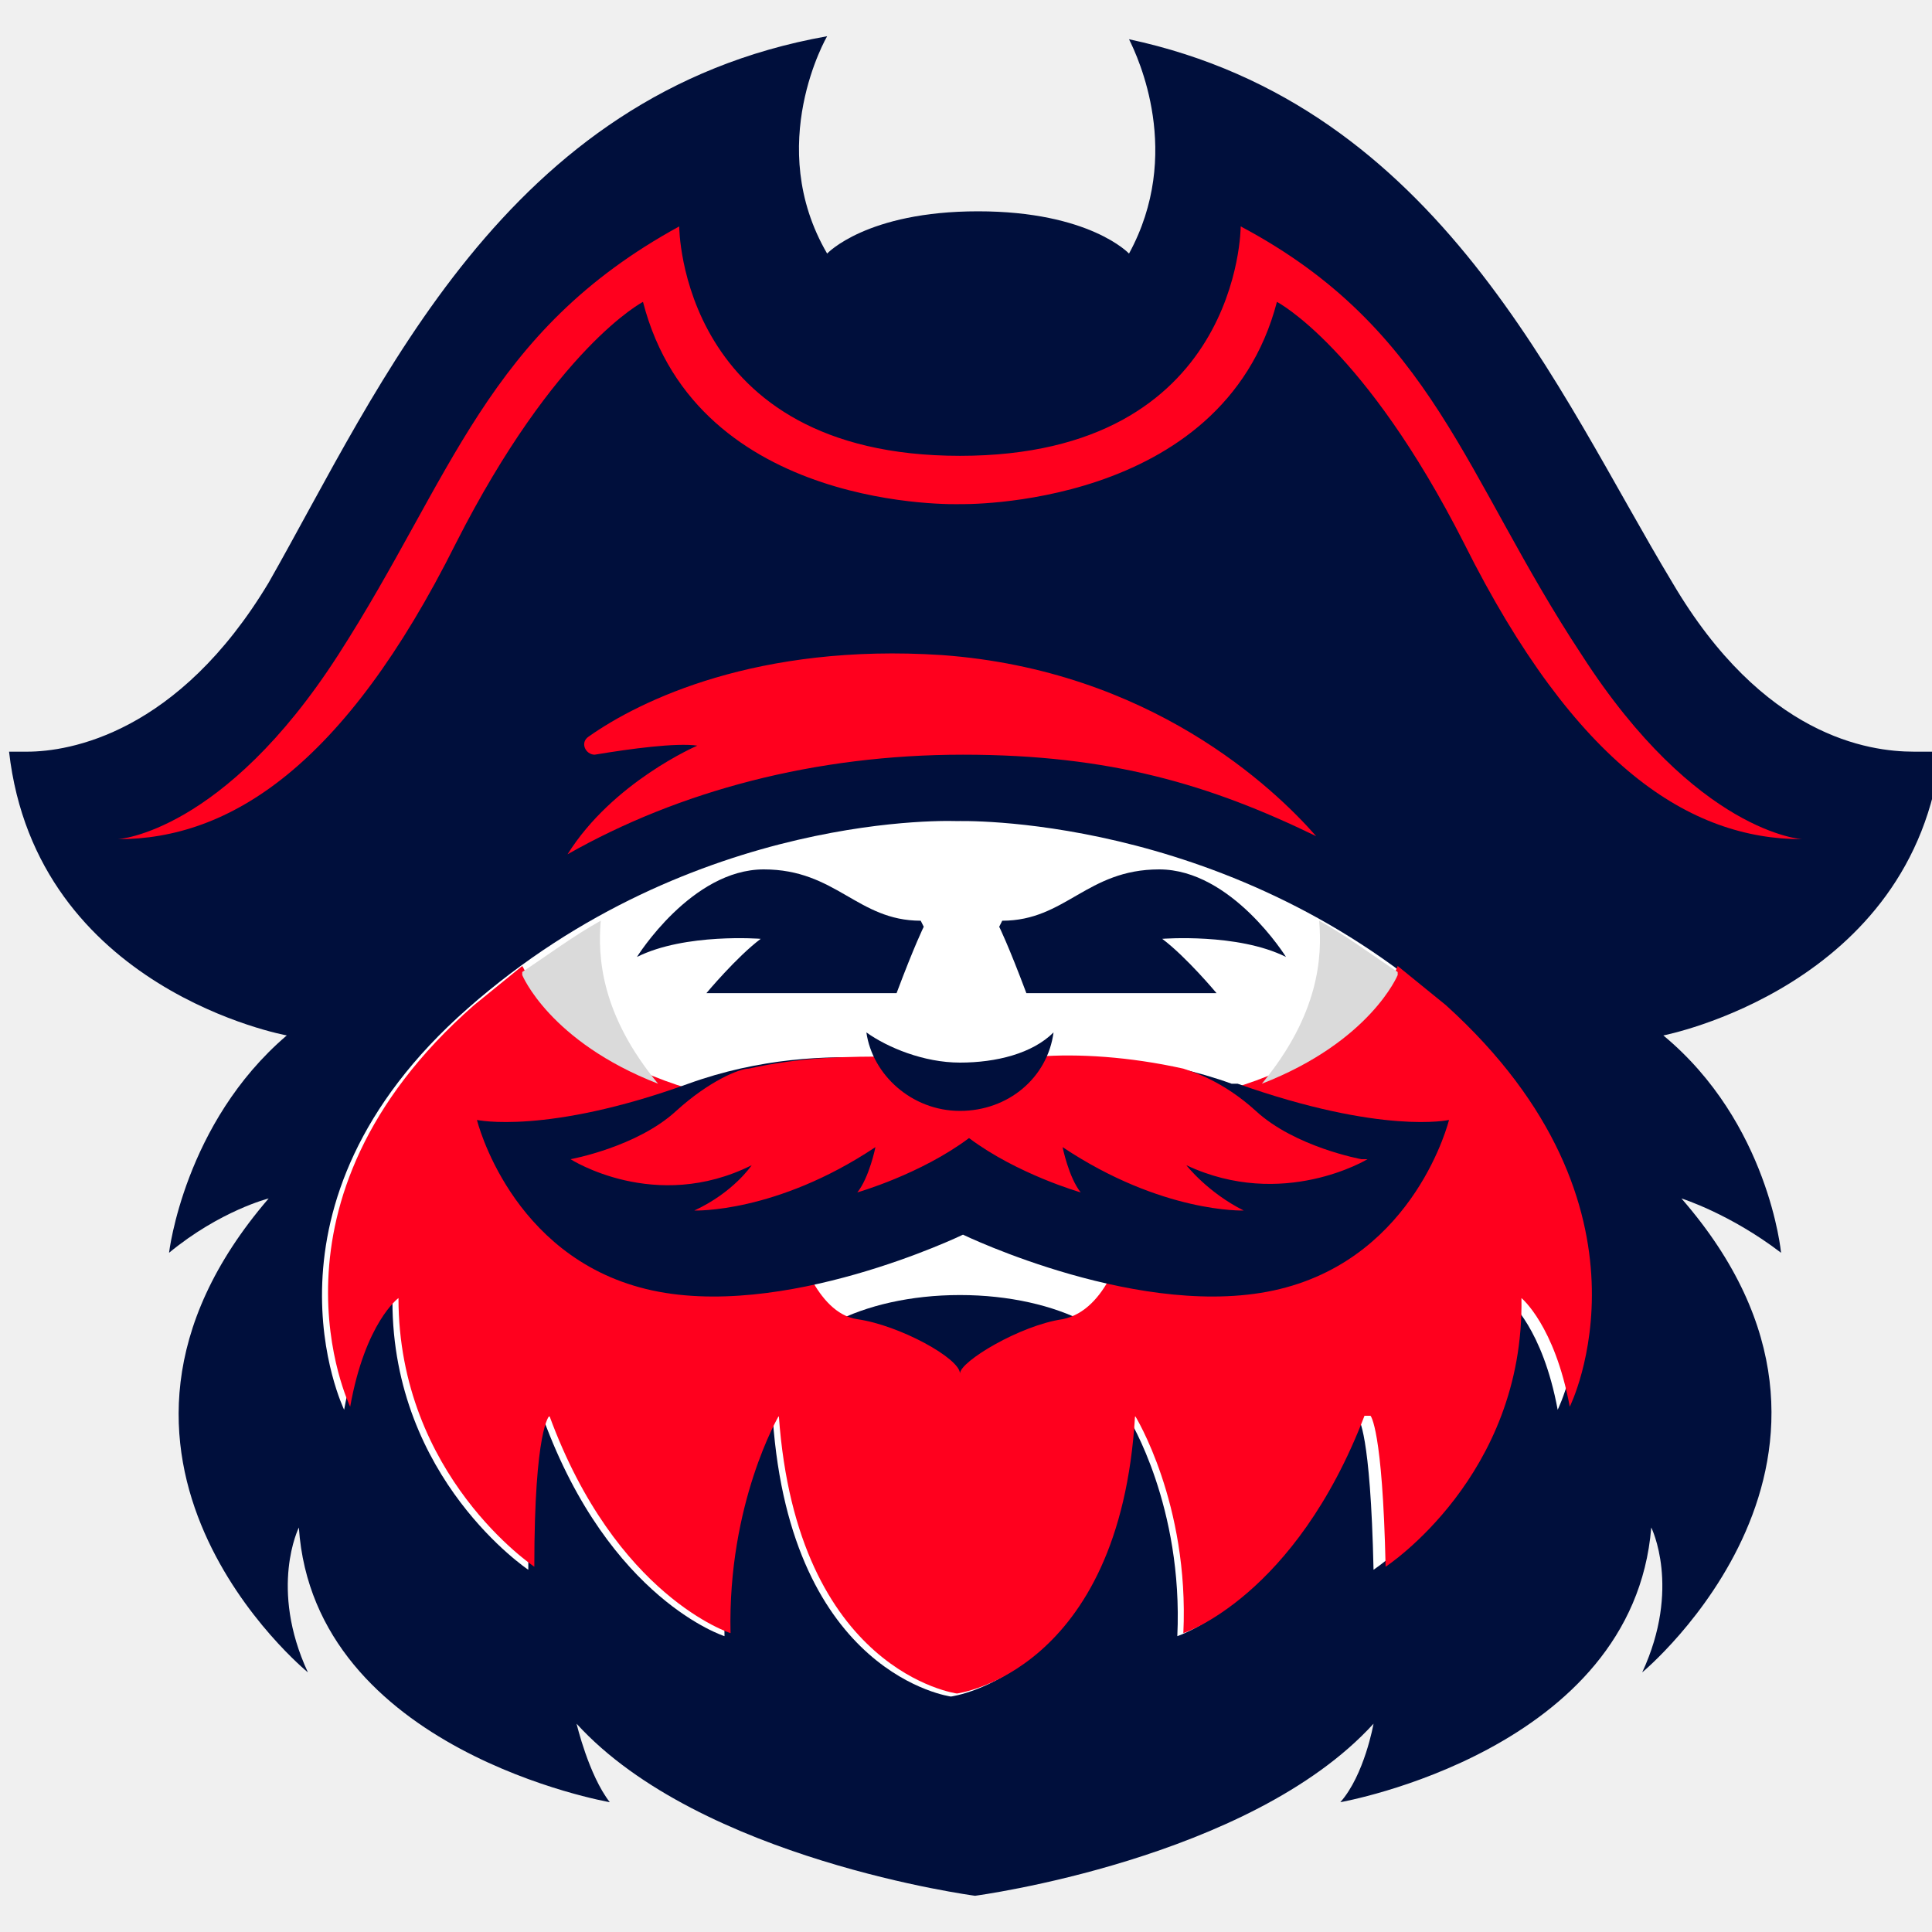
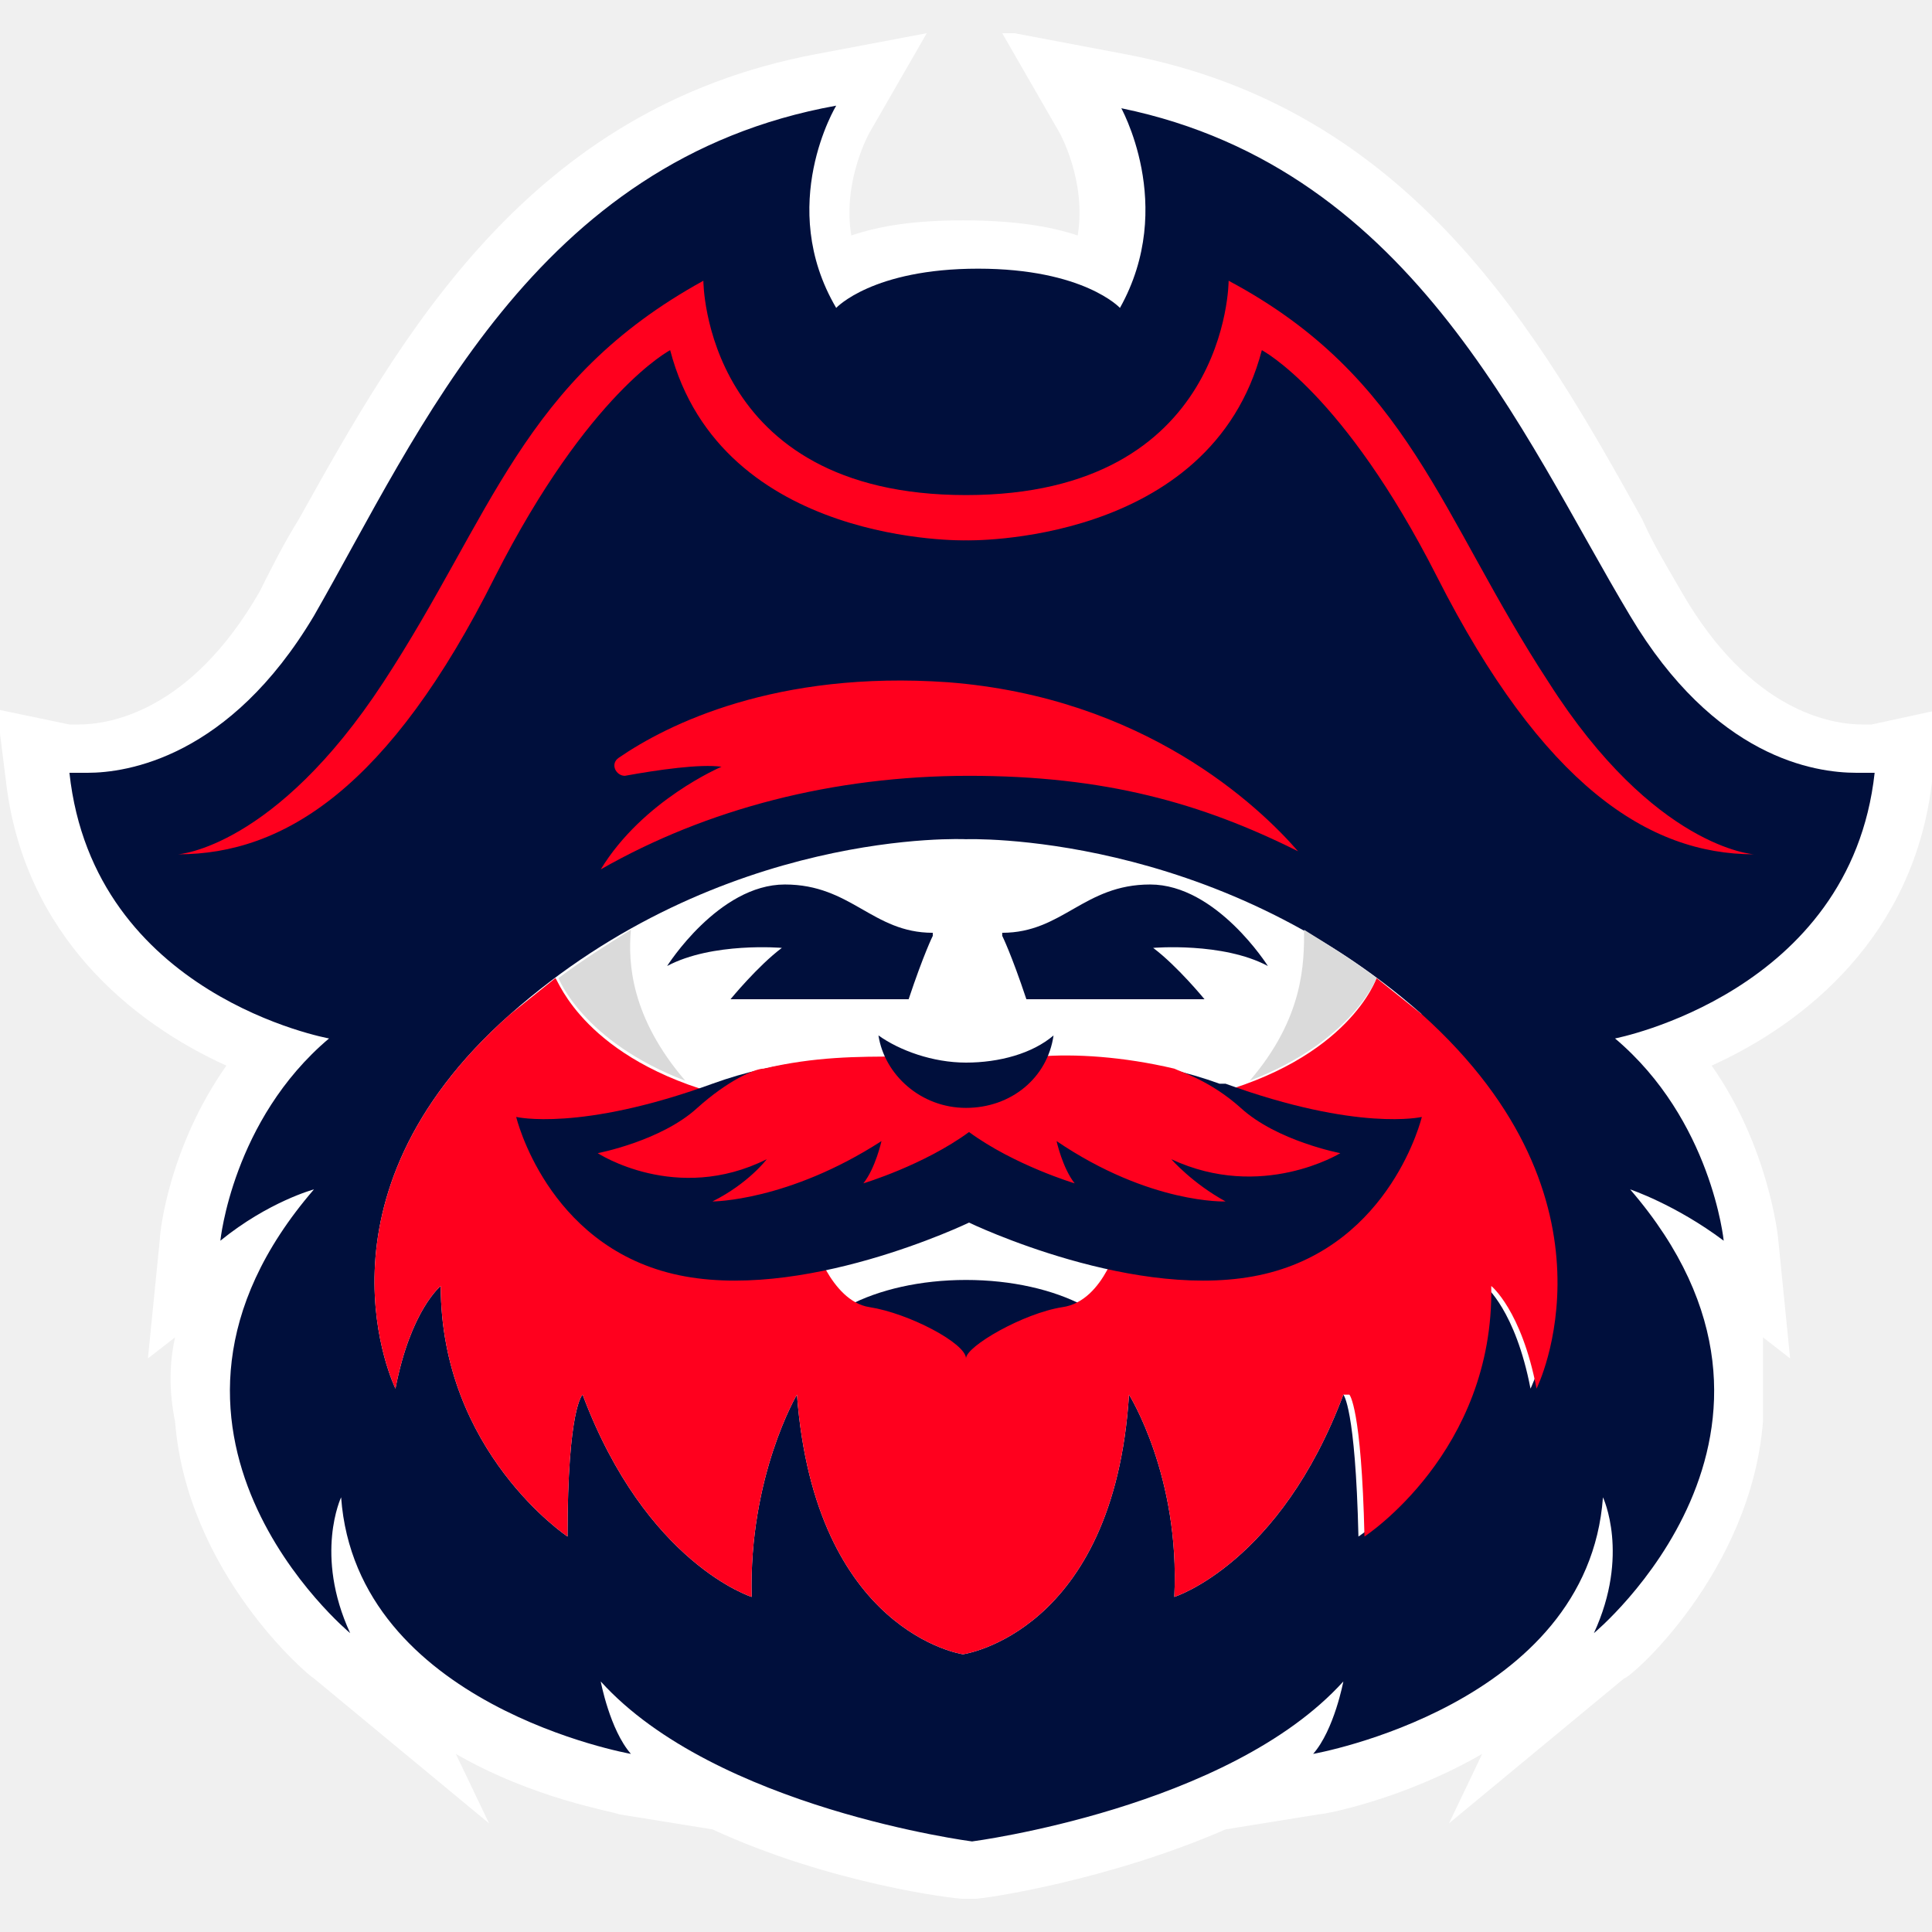
<svg xmlns="http://www.w3.org/2000/svg" version="1.1" viewBox="0 0 64 64">
  <defs>
    <style>
      .cls-1 {
        fill: #fff;
      }

      .cls-2 {
        fill: #000f3c;
      }

      .cls-3 {
        fill: #dadada;
      }

      .cls-4 {
        fill: #ff001e;
      }
    </style>
  </defs>
  <g>
    <g id="Capa_1">
      <g>
-         <path class="cls-2" d="M63.4,24.9c-1.5,0-5-.5-8-5.6-3.8-6.3-7.7-15.8-18-18,.3.6,1.8,3.8,0,7.1,0,0-1.3-1.4-5-1.4s-5,1.4-5,1.4c-2.1-3.6,0-7.2,0-7.2-10.7,1.9-14.8,11.6-18.5,18.1-3,5-6.6,5.6-8,5.6h-.6c.9,7.9,9.2,9.4,9.2,9.4-3.4,2.9-3.9,7.2-3.9,7.2,1.7-1.4,3.3-1.8,3.3-1.8-7.4,8.6,1.3,15.7,1.3,15.7-1.3-2.8-.3-4.8-.3-4.8.5,7.4,10.3,9.1,10.3,9.1-.7-.9-1.1-2.6-1.1-2.6,4.1,4.5,13.2,5.7,13.2,5.7,0,0,9.1-1.2,13.2-5.7,0,0-.3,1.7-1.1,2.6,0,0,9.7-1.7,10.3-9.1,0,0,1,2-.3,4.8,0,0,8.7-7.2,1.3-15.7,0,0,1.6.5,3.3,1.8,0,0-.4-4.3-3.9-7.2,0,0,8.3-1.6,9.2-9.4h-.6Z" />
-         <path class="cls-1" d="M47.9,33.4c-7.4-6.5-16.2-6.2-16.2-6.2,0,0-8.7-.4-16.2,6.2-7.4,6.5-4.1,13.3-4.1,13.3.5-2.8,1.6-3.6,1.6-3.6,0,5.9,4.5,8.9,4.5,8.9,0-4.6.5-5,.5-5,2.2,6,6,7.2,6,7.2-.1-4.3,1.6-7.2,1.6-7.2.6,8.5,5.9,9.2,5.9,9.2h0s5.4-.7,5.9-9.2c0,0,1.8,2.9,1.6,7.2,0,0,3.7-1.2,6-7.2,0,0,.4.4.5,5,0,0,4.6-3,4.5-8.9,0,0,1.1.9,1.6,3.6,0,0,3.3-6.6-4.1-13.3h.2Z" />
-         <ellipse class="cls-2" cx="31.8" cy="46" rx="5.9" ry="3.1" />
-         <path class="cls-4" d="M45.4,46.9s.4.4.5,5c0,0,4.6-3,4.5-8.9,0,0,1.1.9,1.6,3.6,0,0,3.3-6.6-4.1-13.3-.5-.4-1.1-.9-1.6-1.3,0,0-1,2.9-6,4.2-4.9,1.3-3.1,5-3.1,5,0,0-.5,2.2-2,2.5-1.4.2-3.4,1.4-3.4,1.8,0-.5-2-1.6-3.4-1.8-1.4-.2-2-2.5-2-2.5,0,0,1.8-3.6-3.1-5-4.9-1.3-5.9-4.1-6-4.2-.5.4-1.1.9-1.6,1.3-7.4,6.5-4.1,13.3-4.1,13.3.5-2.8,1.6-3.6,1.6-3.6,0,5.9,4.5,8.9,4.5,8.9,0-4.6.5-5,.5-5,2.2,6,6,7.2,6,7.2-.1-4.3,1.6-7.2,1.6-7.2.6,8.5,5.9,9.2,5.9,9.2h0s5.4-.7,5.9-9.2c0,0,1.8,2.9,1.6,7.2,0,0,3.7-1.2,6-7.2h.2Z" />
-         <path class="cls-2" d="M40.8,35.9c-4.7-1.7-9-.4-9-.4,0,0-4.3-1.3-9,.4-4.7,1.7-7,1.2-7,1.2,0,0,1.1,4.5,5.6,5.6,4.5,1.1,10.5-1.8,10.5-1.8,0,0,6,2.9,10.5,1.8s5.6-5.6,5.6-5.6c0,0-2.2.5-7-1.2h-.2Z" />
-         <path class="cls-2" d="M33.1,30.7s.3.6.9,2.2h6.3s-1-1.2-1.8-1.8c0,0,2.5-.2,4.1.6,0,0-1.8-2.9-4.2-2.9s-3.1,1.7-5.2,1.7h0Z" />
-         <path class="cls-3" d="M46.3,32.2c-.9-.6-1.7-1.2-2.6-1.7.1,1.2,0,3.1-1.9,5.4,3.6-1.4,4.5-3.6,4.5-3.6Z" />
-         <path class="cls-2" d="M30.6,30.7s-.3.6-.9,2.2h-6.3s1-1.2,1.8-1.8c0,0-2.5-.2-4.1.6,0,0,1.8-2.9,4.2-2.9s3.1,1.7,5.2,1.7h0Z" />
-         <path class="cls-4" d="M45.1,38.4s-2.2-.4-3.5-1.6c-1.1-1-2.1-1.3-2.4-1.4-1.8-.4-3.5-.5-4.8-.4-1.5,0-1.9,1.2-1.9,1.2l-.5-.3h0l-.5.3s-.4-1.2-1.9-1.2-3,0-4.8.4c-.3,0-1.3.4-2.4,1.4-1.3,1.2-3.5,1.6-3.5,1.6,0,0,2.8,1.8,6,.2,0,0-.6.9-1.9,1.5,0,0,2.7.1,6-2.1,0,0-.2,1-.6,1.5,0,0,2.1-.6,3.7-1.8,1.6,1.2,3.7,1.8,3.7,1.8-.4-.5-.6-1.5-.6-1.5,3.3,2.2,6,2.1,6,2.1-1.2-.6-1.9-1.5-1.9-1.5,3.2,1.5,6-.2,6-.2Z" />
-         <path class="cls-4" d="M52.4,21.7c-3.9-5.9-4.9-10.8-11.3-14.2,0,0,0,7.6-9.3,7.6s-9.3-7.6-9.3-7.6c-6.4,3.5-7.5,8.3-11.3,14.2s-7.3,6.1-7.3,6.1c3.7,0,7.5-2.4,11.2-9.8,3.3-6.5,6.2-8,6.2-8,1.8,7,10.5,6.7,10.5,6.7,0,0,8.7.2,10.5-6.7,0,0,2.9,1.5,6.2,8,3.7,7.4,7.5,9.8,11.2,9.8,0,0-3.5-.2-7.3-6.1Z" />
-         <path class="cls-3" d="M17.3,32.2c.9-.6,1.7-1.2,2.6-1.7-.1,1.2,0,3.1,1.9,5.4-3.6-1.4-4.5-3.6-4.5-3.6Z" />
-         <path class="cls-2" d="M31.8,35.2c1.2,0,2.4-.3,3.1-1-.2,1.5-1.5,2.6-3.1,2.6s-2.9-1.2-3.1-2.6c.7.5,1.9,1,3.1,1Z" />
-         <path class="cls-4" d="M19.7,25c1.2-.2,2.7-.4,3.4-.3,0,0-2.8,1.2-4.3,3.6,3.7-2.1,8.2-3.3,13.1-3.3s8.2,1,11.7,2.7c-1.4-1.6-5.5-5.5-12.4-6-6.1-.4-10,1.5-11.7,2.7-.3.2-.1.6.2.6Z" />
+         <path class="cls-2" d="M31.9,62c-.3,0-5.3-.7-9.4-2.9l.4.5-2.4-.4c-.3,0-4.7-.9-7.7-3.7l.9,1.9-2.9-2.4c-.2,0-3.9-3.3-4.3-7.9,0-1.7.2-3.4,1-5.1l-1.6,1.2.2-2c0-.2.4-3.4,2.8-6.2-2.5-.9-7.2-3.3-7.8-9.1v-1.2c-.1,0,1,.2,1,.2h.4c1.2,0,4.2-.5,6.7-4.8.4-.8.9-1.6,1.4-2.4,3.3-5.9,7.4-13.3,16.5-15l1.9-.3-1,1.6c0,0-1.4,2.4-.4,5,.8-.4,2.2-.9,4.3-.9s3.5.4,4.3.9c.9-2.6-.4-4.9-.4-5l-.9-1.6,1.9.3c9.1,1.7,13.2,9,16.5,15,.5.8.9,1.6,1.4,2.4,2.5,4.3,5.6,4.8,6.7,4.8s.4,0,.4,0l1.1-.2v1.1c-.7,5.8-5.5,8.2-7.9,9.1,2.4,2.7,2.8,6,2.8,6.2l.2,2-1.6-1.2c.8,1.7,1.1,3.4,1,5.1-.4,4.7-4.1,7.8-4.3,7.9l-2.9,2.4.9-1.9c-3,2.9-7.4,3.7-7.7,3.7l-2.4.4.4-.5c-4.1,2.2-9.1,2.9-9.4,2.9h-.2.1Z" />
+         <path class="cls-1" d="M36.7,3.5c10,1.8,13.7,10.9,17.3,16.9,2.8,4.7,6.1,5.2,7.5,5.2s.6,0,.6,0c-.8,7.3-8.6,8.8-8.6,8.8,3.2,2.7,3.6,6.7,3.6,6.7-1.6-1.2-3.1-1.7-3.1-1.7,6.9,8-1.2,14.7-1.2,14.7,1.2-2.6.3-4.5.3-4.5-.5,6.9-9.6,8.5-9.6,8.5.7-.8,1-2.4,1-2.4-3.8,4.2-12.3,5.3-12.3,5.3,0,0-8.5-1.1-12.3-5.3,0,0,.3,1.6,1,2.4,0,0-9.1-1.6-9.6-8.5,0,0-.9,1.9.3,4.5,0,0-8.1-6.7-1.2-14.7,0,0-1.5.4-3.1,1.7,0,0,.4-4,3.6-6.7,0,0-7.8-1.4-8.6-8.8h.6c1.3,0,4.7-.5,7.5-5.2,3.5-6.1,7.3-15.1,17.3-16.9,0,0-2,3.3,0,6.7,0,0,1.2-1.3,4.7-1.3s4.7,1.3,4.7,1.3c1.9-3.4,0-6.7,0-6.7M33.2,1.1l1.9,3.3c0,0,.9,1.6.6,3.4-.9-.3-2.1-.5-3.8-.5s-2.8.2-3.7.5c-.3-1.8.6-3.4.6-3.4l1.9-3.3-3.7.7c-9.5,1.8-13.7,9.3-17.1,15.4-.5.8-.9,1.6-1.3,2.4-2.3,4-5,4.4-6,4.4s-.3,0-.3,0l-2.4-.5.3,2.4c.6,5.1,4.2,8,7.3,9.4-1.9,2.7-2.2,5.5-2.2,5.7l-.4,4,.9-.7c-.2.9-.2,1.8,0,2.8.4,5,4.4,8.4,4.6,8.5l5.8,4.8-1.1-2.3c2.6,1.5,5.2,1.9,5.4,2l3.1.5c3.9,1.8,8,2.3,8.3,2.3h.4c.3,0,4.4-.6,8.3-2.3l3.1-.5c.2,0,2.8-.5,5.4-2l-1.1,2.3,5.8-4.8c.2,0,4.2-3.5,4.6-8.5,0-.9,0-1.9,0-2.8l.9.7-.4-4c0,0-.3-3-2.2-5.7,3.1-1.4,6.7-4.3,7.3-9.4l.3-2.4-2.3.5h-.3c-1,0-3.7-.4-6-4.4-.4-.7-.9-1.5-1.3-2.4-3.4-6.1-7.6-13.6-17.1-15.4l-3.7-.7h-.2Z" />
      </g>
+       <path class="cls-1" d="M47.1,33.6c-6.9-6.1-15.1-5.8-15.1-5.8,0,0-8.1-.4-15.1,5.8-6.9,6.1-3.8,12.4-3.8,12.4.5-2.6,1.5-3.4,1.5-3.4,0,5.5,4.2,8.3,4.2,8.3,0-4.3.5-4.7.5-4.7,2.1,5.6,5.6,6.7,5.6,6.7-.1-4,1.5-6.7,1.5-6.7.6,7.9,5.5,8.6,5.5,8.6h0s5-.7,5.5-8.6c0,0,1.7,2.7,1.5,6.7,0,0,3.5-1.1,5.6-6.7,0,0,.4.4.5,4.7,0,0,4.3-2.8,4.2-8.3,0,0,1,.8,1.5,3.4,0,0,3.1-6.2-3.8-12.4h.2Z" />
+       <ellipse class="cls-2" cx="32" cy="45.3" rx="5.5" ry="2.9" />
+       <path class="cls-4" d="M44.7,46.2s.4.4.5,4.7c0,0,4.3-2.8,4.2-8.3,0,0,1,.8,1.5,3.4,0,0,3.1-6.2-3.8-12.4-.5-.4-1-.8-1.5-1.2,0,0-.9,2.7-5.6,3.9-4.6,1.2-2.9,4.7-2.9,4.7,0,0-.5,2.1-1.9,2.3-1.3.2-3.2,1.3-3.2,1.7,0-.5-1.9-1.5-3.2-1.7-1.3-.2-1.9-2.3-1.9-2.3,0,0,1.7-3.4-2.9-4.7-4.6-1.2-5.5-3.8-5.6-3.9-.5.4-1,.8-1.5,1.2-6.9,6.1-3.8,12.4-3.8,12.4.5-2.6,1.5-3.4,1.5-3.4,0,5.5,4.2,8.3,4.2,8.3,0-4.3.5-4.7.5-4.7,2.1,5.6,5.6,6.7,5.6,6.7-.1-4,1.5-6.7,1.5-6.7.6,7.9,5.5,8.6,5.5,8.6h0s5-.7,5.5-8.6c0,0,1.7,2.7,1.5,6.7,0,0,3.5-1.1,5.6-6.7h.2Z" />
+       <path class="cls-2" d="M40.4,35.9c-4.4-1.6-8.4-.4-8.4-.4,0,0-4-1.2-8.4.4-4.4,1.6-6.5,1.1-6.5,1.1,0,0,1,4.2,5.2,5.2,4.2,1,9.8-1.7,9.8-1.7,0,0,5.6,2.7,9.8,1.7s5.2-5.2,5.2-5.2c0,0-2.1.5-6.5-1.1h-.2Z" />
+       <path class="cls-2" d="M33.2,31s.3.6.8,2.1h5.9s-.9-1.1-1.7-1.7c0,0,2.3-.2,3.8.6,0,0-1.7-2.7-3.9-2.7s-2.9,1.6-4.9,1.6h0Z" />
+       <path class="cls-3" d="M45.6,32.4c-.8-.6-1.6-1.1-2.4-1.6,0,1.1,0,2.9-1.8,5,3.4-1.3,4.2-3.4,4.2-3.4Z" />
+       <path class="cls-2" d="M30.9,31s-.3.6-.8,2.1h-5.9s.9-1.1,1.7-1.7c0,0-2.3-.2-3.8.6,0,0,1.7-2.7,3.9-2.7s2.9,1.6,4.9,1.6h0Z" />
+       <path class="cls-4" d="M44.4,38.2s-2.1-.4-3.3-1.5c-1-.9-2-1.2-2.2-1.3-1.7-.4-3.3-.5-4.5-.4-1.4,0-1.8,1.1-1.8,1.1l-.5-.3h0l-.5.3s-.4-1.1-1.8-1.1-2.8,0-4.5.4c-.3,0-1.2.4-2.2,1.3-1.2,1.1-3.3,1.5-3.3,1.5,0,0,2.6,1.7,5.6.2,0,0-.6.8-1.8,1.4,0,0,2.5,0,5.6-2,0,0-.2.9-.6,1.4,0,0,2-.6,3.5-1.7,1.5,1.1,3.5,1.7,3.5,1.7-.4-.5-.6-1.4-.6-1.4,3.1,2.1,5.6,2,5.6,2-1.1-.6-1.8-1.4-1.8-1.4,3,1.4,5.6-.2,5.6-.2Z" />
+       <path class="cls-4" d="M51.3,22.6c-3.6-5.5-4.6-10.1-10.6-13.3,0,0,0,7.1-8.7,7.1s-8.7-7.1-8.7-7.1c-6,3.3-7,7.8-10.6,13.3s-6.8,5.7-6.8,5.7c3.5,0,7-2.2,10.5-9.2,3.1-6.1,5.8-7.5,5.8-7.5,1.7,6.5,9.8,6.3,9.8,6.3,0,0,8.1.2,9.8-6.3,0,0,2.7,1.4,5.8,7.5,3.5,6.9,7,9.2,10.5,9.2,0,0-3.3-.2-6.8-5.7Z" />
+       <path class="cls-3" d="M18.5,32.4c.8-.6,1.6-1.1,2.4-1.6-.1,1.1,0,2.9,1.8,5-3.4-1.3-4.2-3.4-4.2-3.4Z" />
+       <path class="cls-2" d="M32,35.2c1.1,0,2.2-.3,2.9-.9-.2,1.4-1.4,2.4-2.9,2.4s-2.7-1.1-2.9-2.4c.7.5,1.8.9,2.9.9Z" />
+       <path class="cls-4" d="M20.7,25.7c1.1-.2,2.5-.4,3.2-.3,0,0-2.6,1.1-4,3.4,3.5-2,7.7-3.1,12.2-3.1s7.7.9,10.9,2.5c-1.3-1.5-5.1-5.1-11.6-5.6-5.7-.4-9.3,1.4-10.9,2.5-.3.2-.1.6.2.6Z" />
    </g>
  </g>
</svg>
